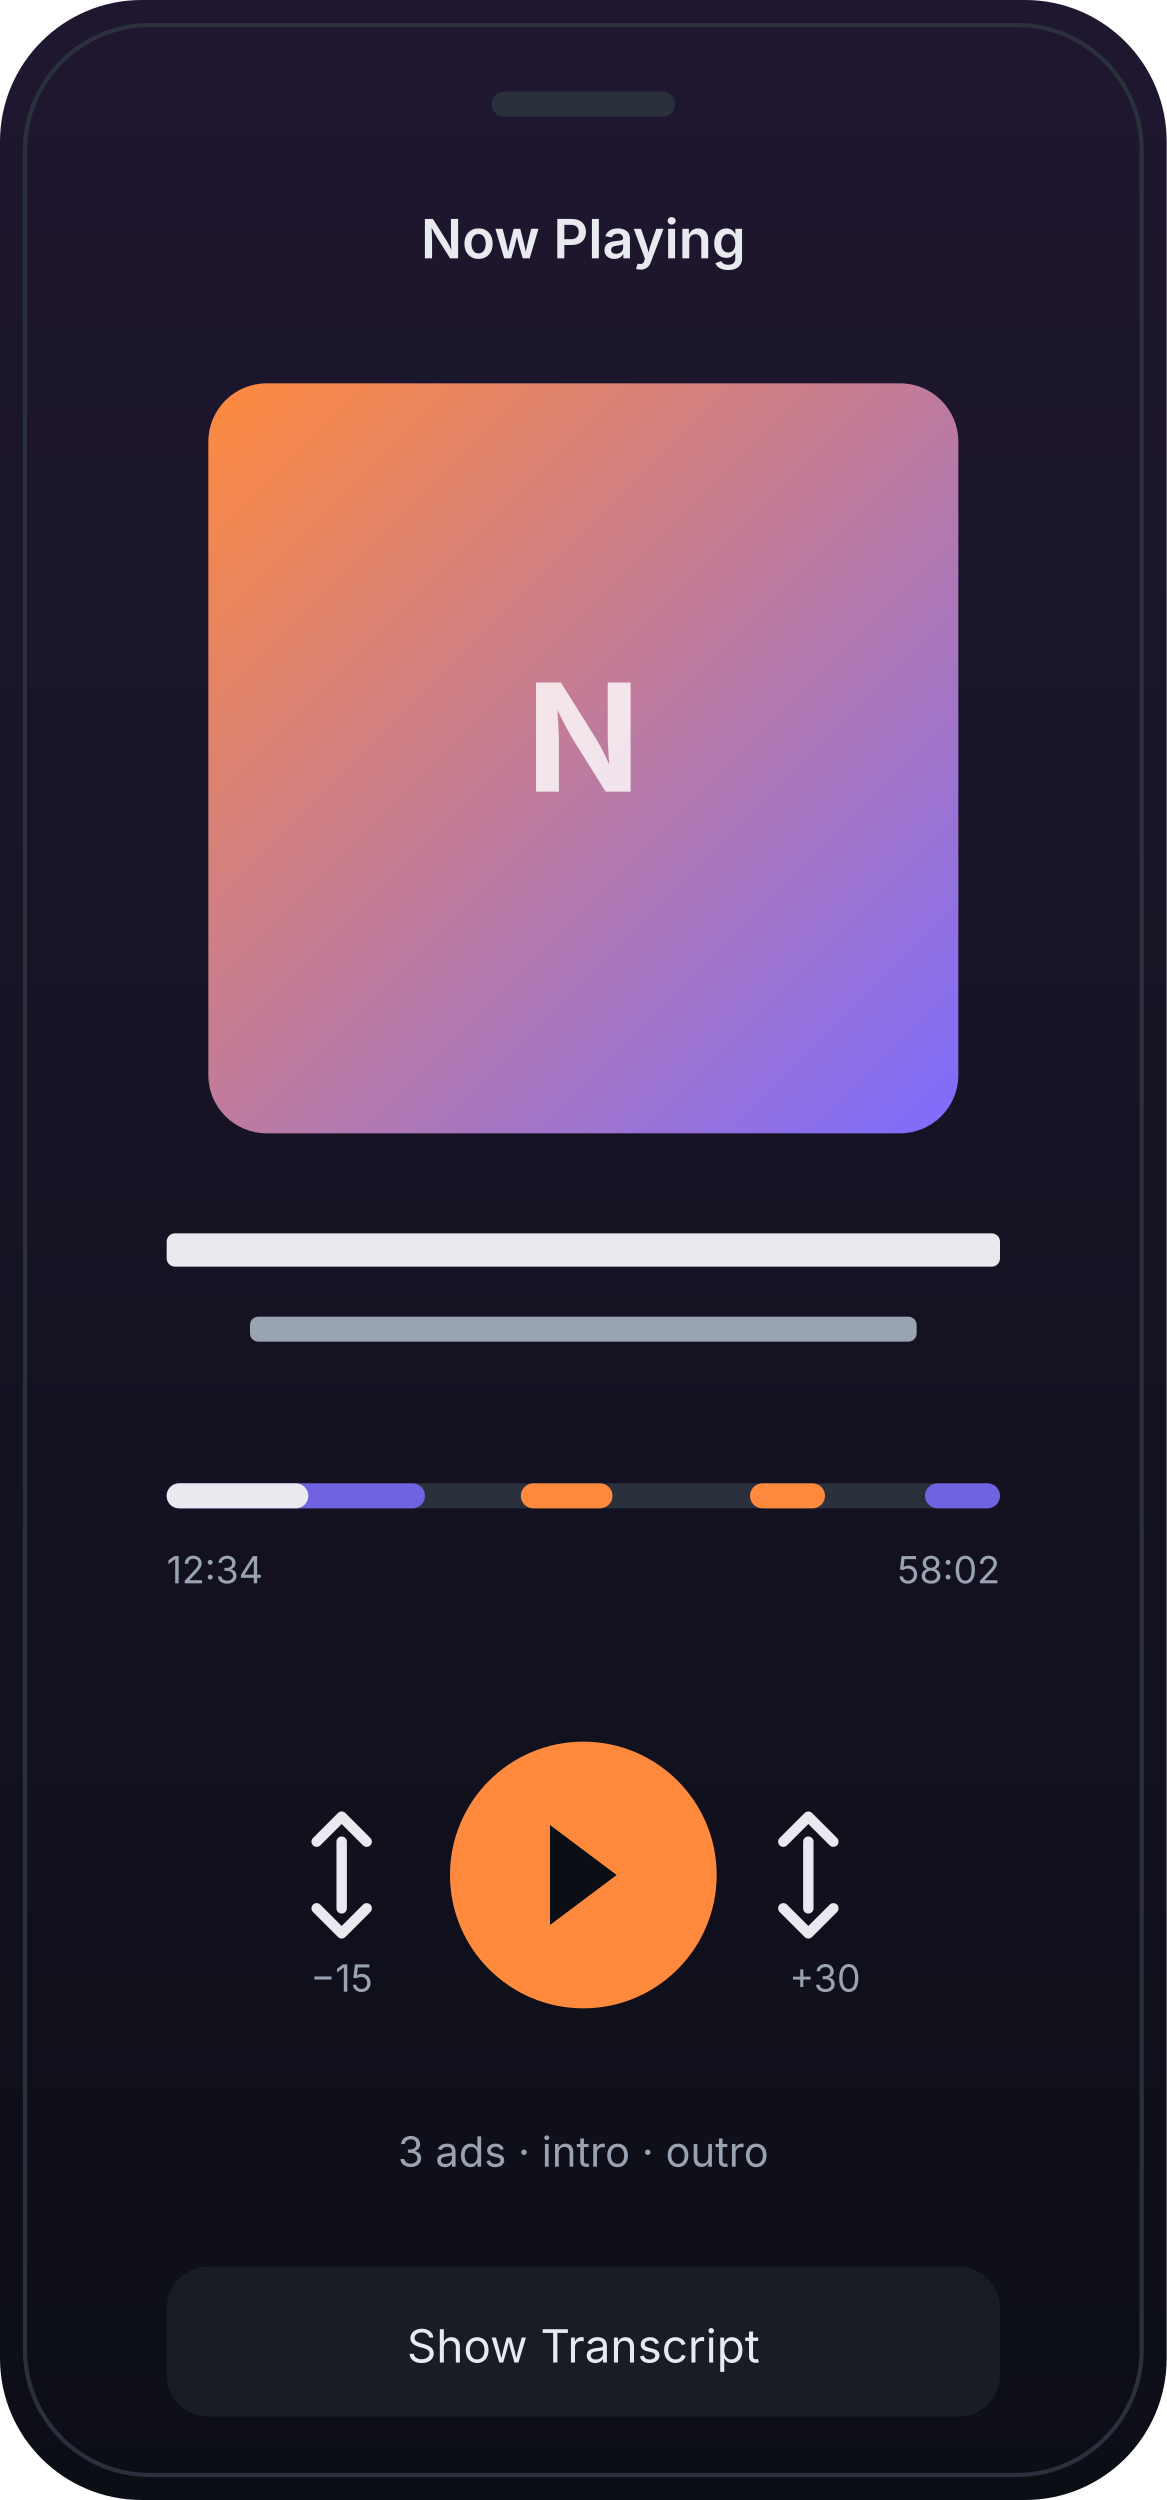
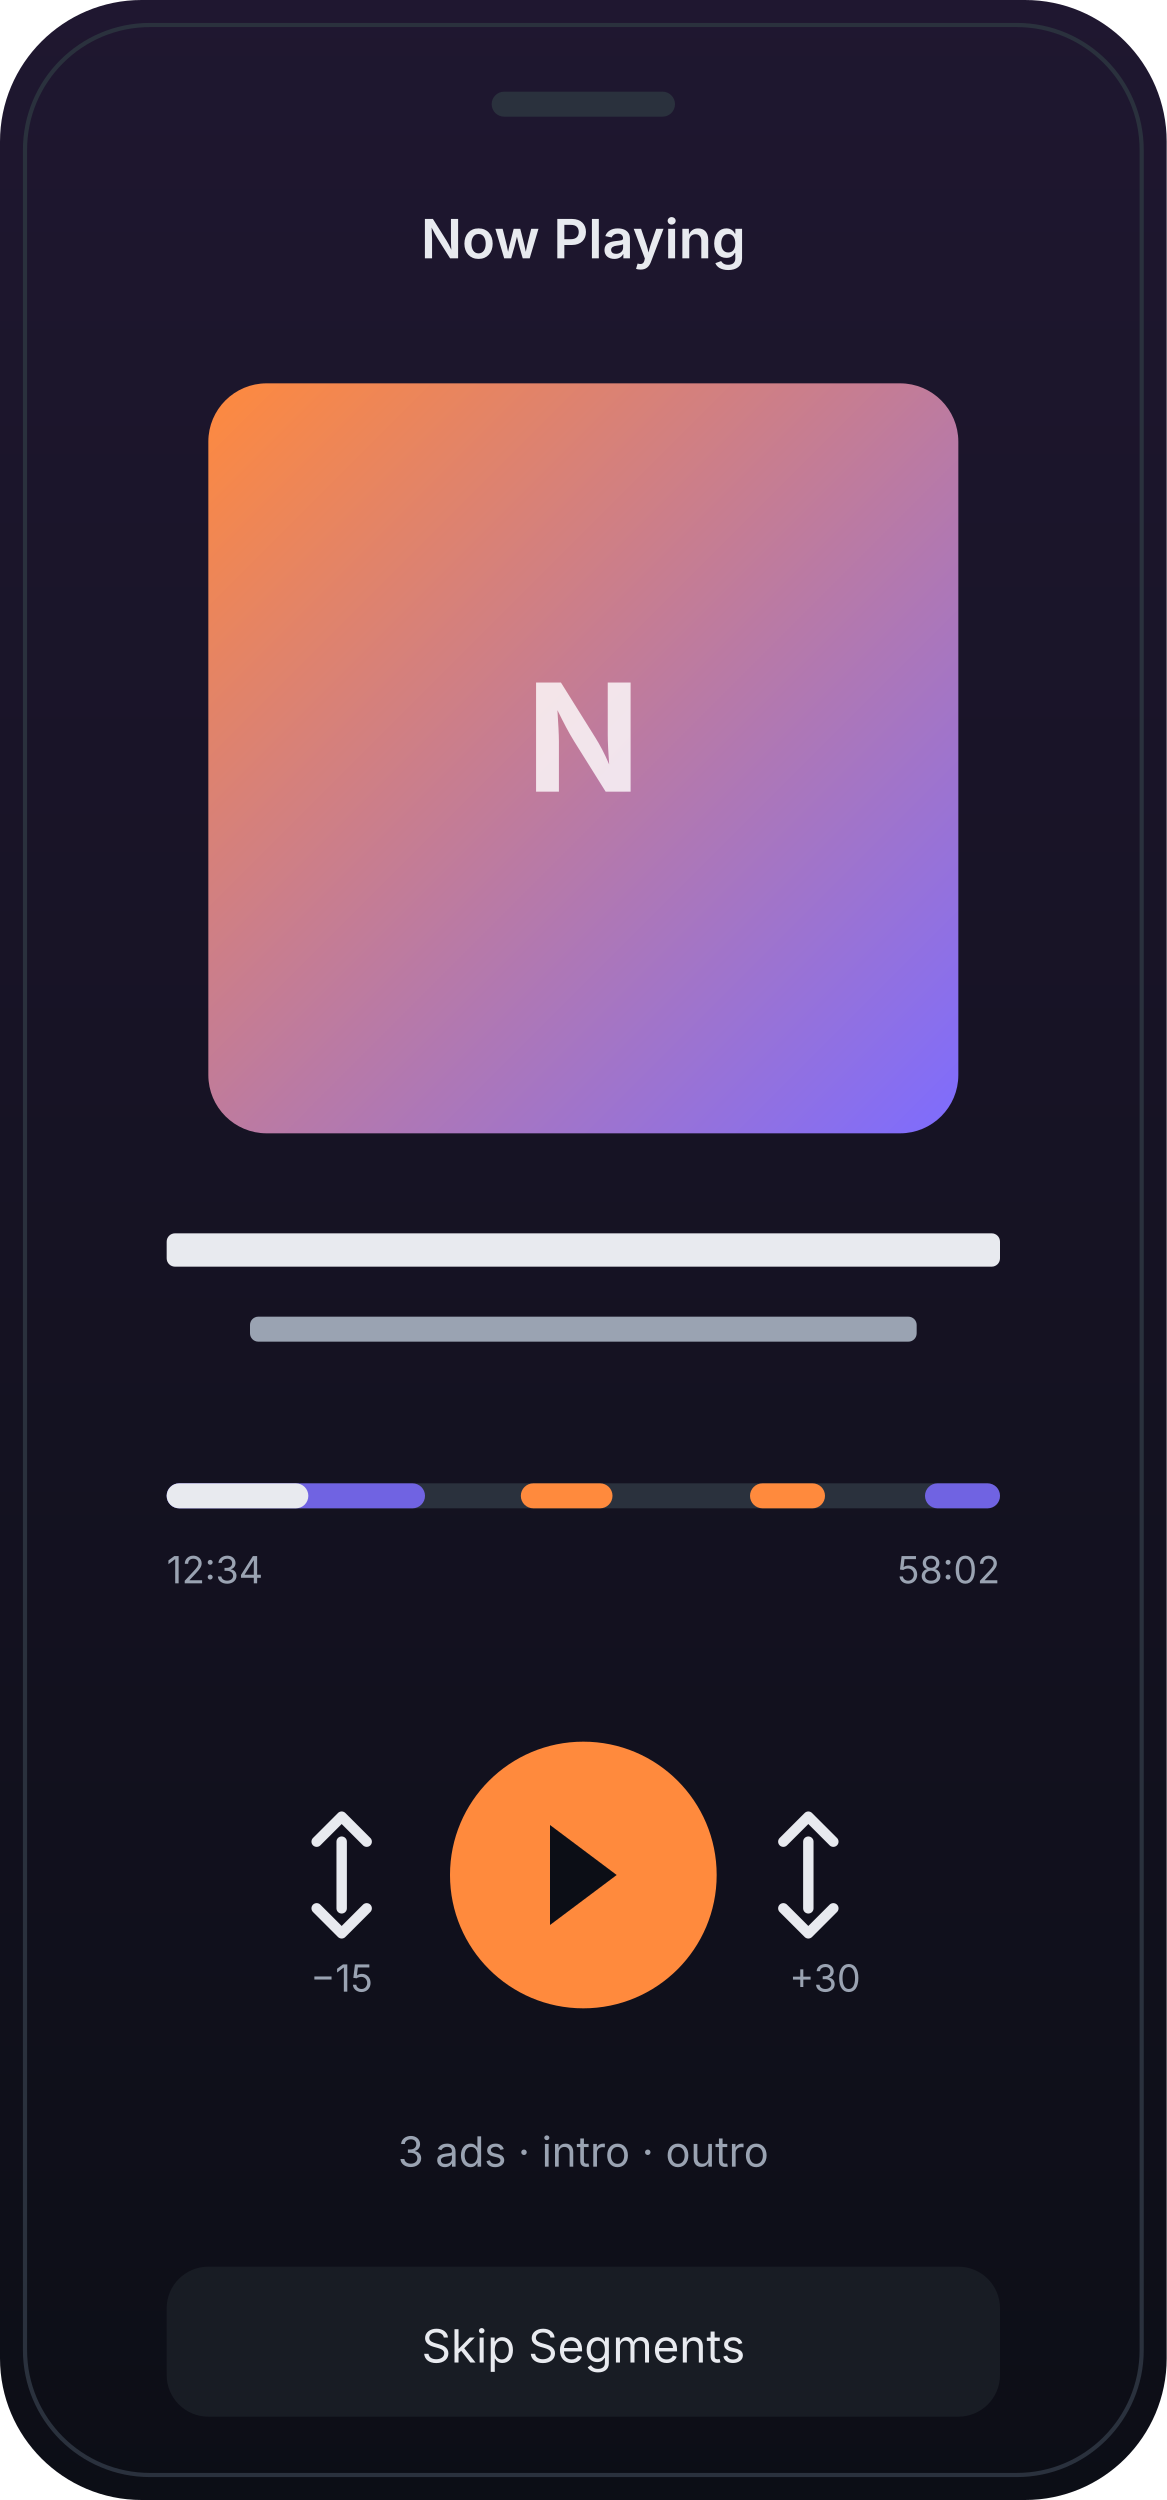
<svg xmlns="http://www.w3.org/2000/svg" viewBox="0 0 280 600" role="img" aria-label="Now Playing screen placeholder">
  <defs>
    <linearGradient id="bg-np" x1="0" x2="0" y1="0" y2="1">
      <stop offset="0" stop-color="#1f1730" />
      <stop offset="1" stop-color="#0c0e16" />
    </linearGradient>
    <linearGradient id="art" x1="0" x2="1" y1="0" y2="1">
      <stop offset="0" stop-color="#ff8a3d" />
      <stop offset="1" stop-color="#7d6cff" />
    </linearGradient>
  </defs>
  <rect x="0" y="0" width="280" height="600" rx="34" fill="url(#bg-np)" />
  <rect x="6" y="6" width="268" height="588" rx="30" fill="none" stroke="#2a313d" stroke-width="1" />
  <rect x="118" y="22" width="44" height="6" rx="3" fill="#2a313d" />
  <text x="140" y="62" text-anchor="middle" fill="#e8eaef" font-family="-apple-system,sans-serif" font-size="13" font-weight="600">Now Playing</text>
  <rect x="50" y="92" width="180" height="180" rx="14" fill="url(#art)" />
  <text x="140" y="190" text-anchor="middle" fill="rgba(255,255,255,0.8)" font-family="-apple-system,sans-serif" font-size="36" font-weight="700">N</text>
  <rect x="40" y="296" width="200" height="8" rx="2" fill="#e8eaef" />
  <rect x="60" y="316" width="160" height="6" rx="2" fill="#9aa3b2" />
  <rect x="40" y="356" width="200" height="6" rx="3" fill="#2a313d" />
  <rect x="40" y="356" width="62" height="6" rx="3" fill="#7d6cff" opacity="0.85" />
  <rect x="40" y="356" width="34" height="6" rx="3" fill="#e8eaef" />
  <rect x="125" y="356" width="22" height="6" rx="3" fill="#ff8a3d" />
  <rect x="180" y="356" width="18" height="6" rx="3" fill="#ff8a3d" />
  <rect x="222" y="356" width="18" height="6" rx="3" fill="#7d6cff" opacity="0.85" />
  <text x="40" y="380" fill="#9aa3b2" font-family="-apple-system,sans-serif" font-size="9">12:34</text>
  <text x="240" y="380" text-anchor="end" fill="#9aa3b2" font-family="-apple-system,sans-serif" font-size="9">58:02</text>
  <circle cx="140" cy="450" r="32" fill="#ff8a3d" />
  <path d="M132 438 l16 12 -16 12 z" fill="#0c0e16" />
  <g fill="none" stroke="#e8eaef" stroke-width="2.5" stroke-linecap="round" stroke-linejoin="round">
    <path d="M82 442 v16 M76 442 l6 -6 6 6 M76 458 l6 6 6 -6" />
    <path d="M194 442 v16 M188 442 l6 -6 6 6 M188 458 l6 6 6 -6" transform="translate(0,0) scale(-1,1) translate(-388,0)" />
  </g>
  <text x="82" y="478" text-anchor="middle" fill="#9aa3b2" font-family="-apple-system,sans-serif" font-size="9">−15</text>
  <text x="198" y="478" text-anchor="middle" fill="#9aa3b2" font-family="-apple-system,sans-serif" font-size="9">+30</text>
  <text x="140" y="520" text-anchor="middle" fill="#9aa3b2" font-family="-apple-system,sans-serif" font-size="10">3 ads · intro · outro</text>
  <rect x="40" y="544" width="200" height="36" rx="10" fill="#181c24" />
-   <text x="140" y="567" text-anchor="middle" fill="#e8eaef" font-family="-apple-system,sans-serif" font-size="11">Show Transcript</text>
+   <text x="140" y="567" text-anchor="middle" fill="#e8eaef" font-family="-apple-system,sans-serif" font-size="11">Skip Segments</text>
</svg>
